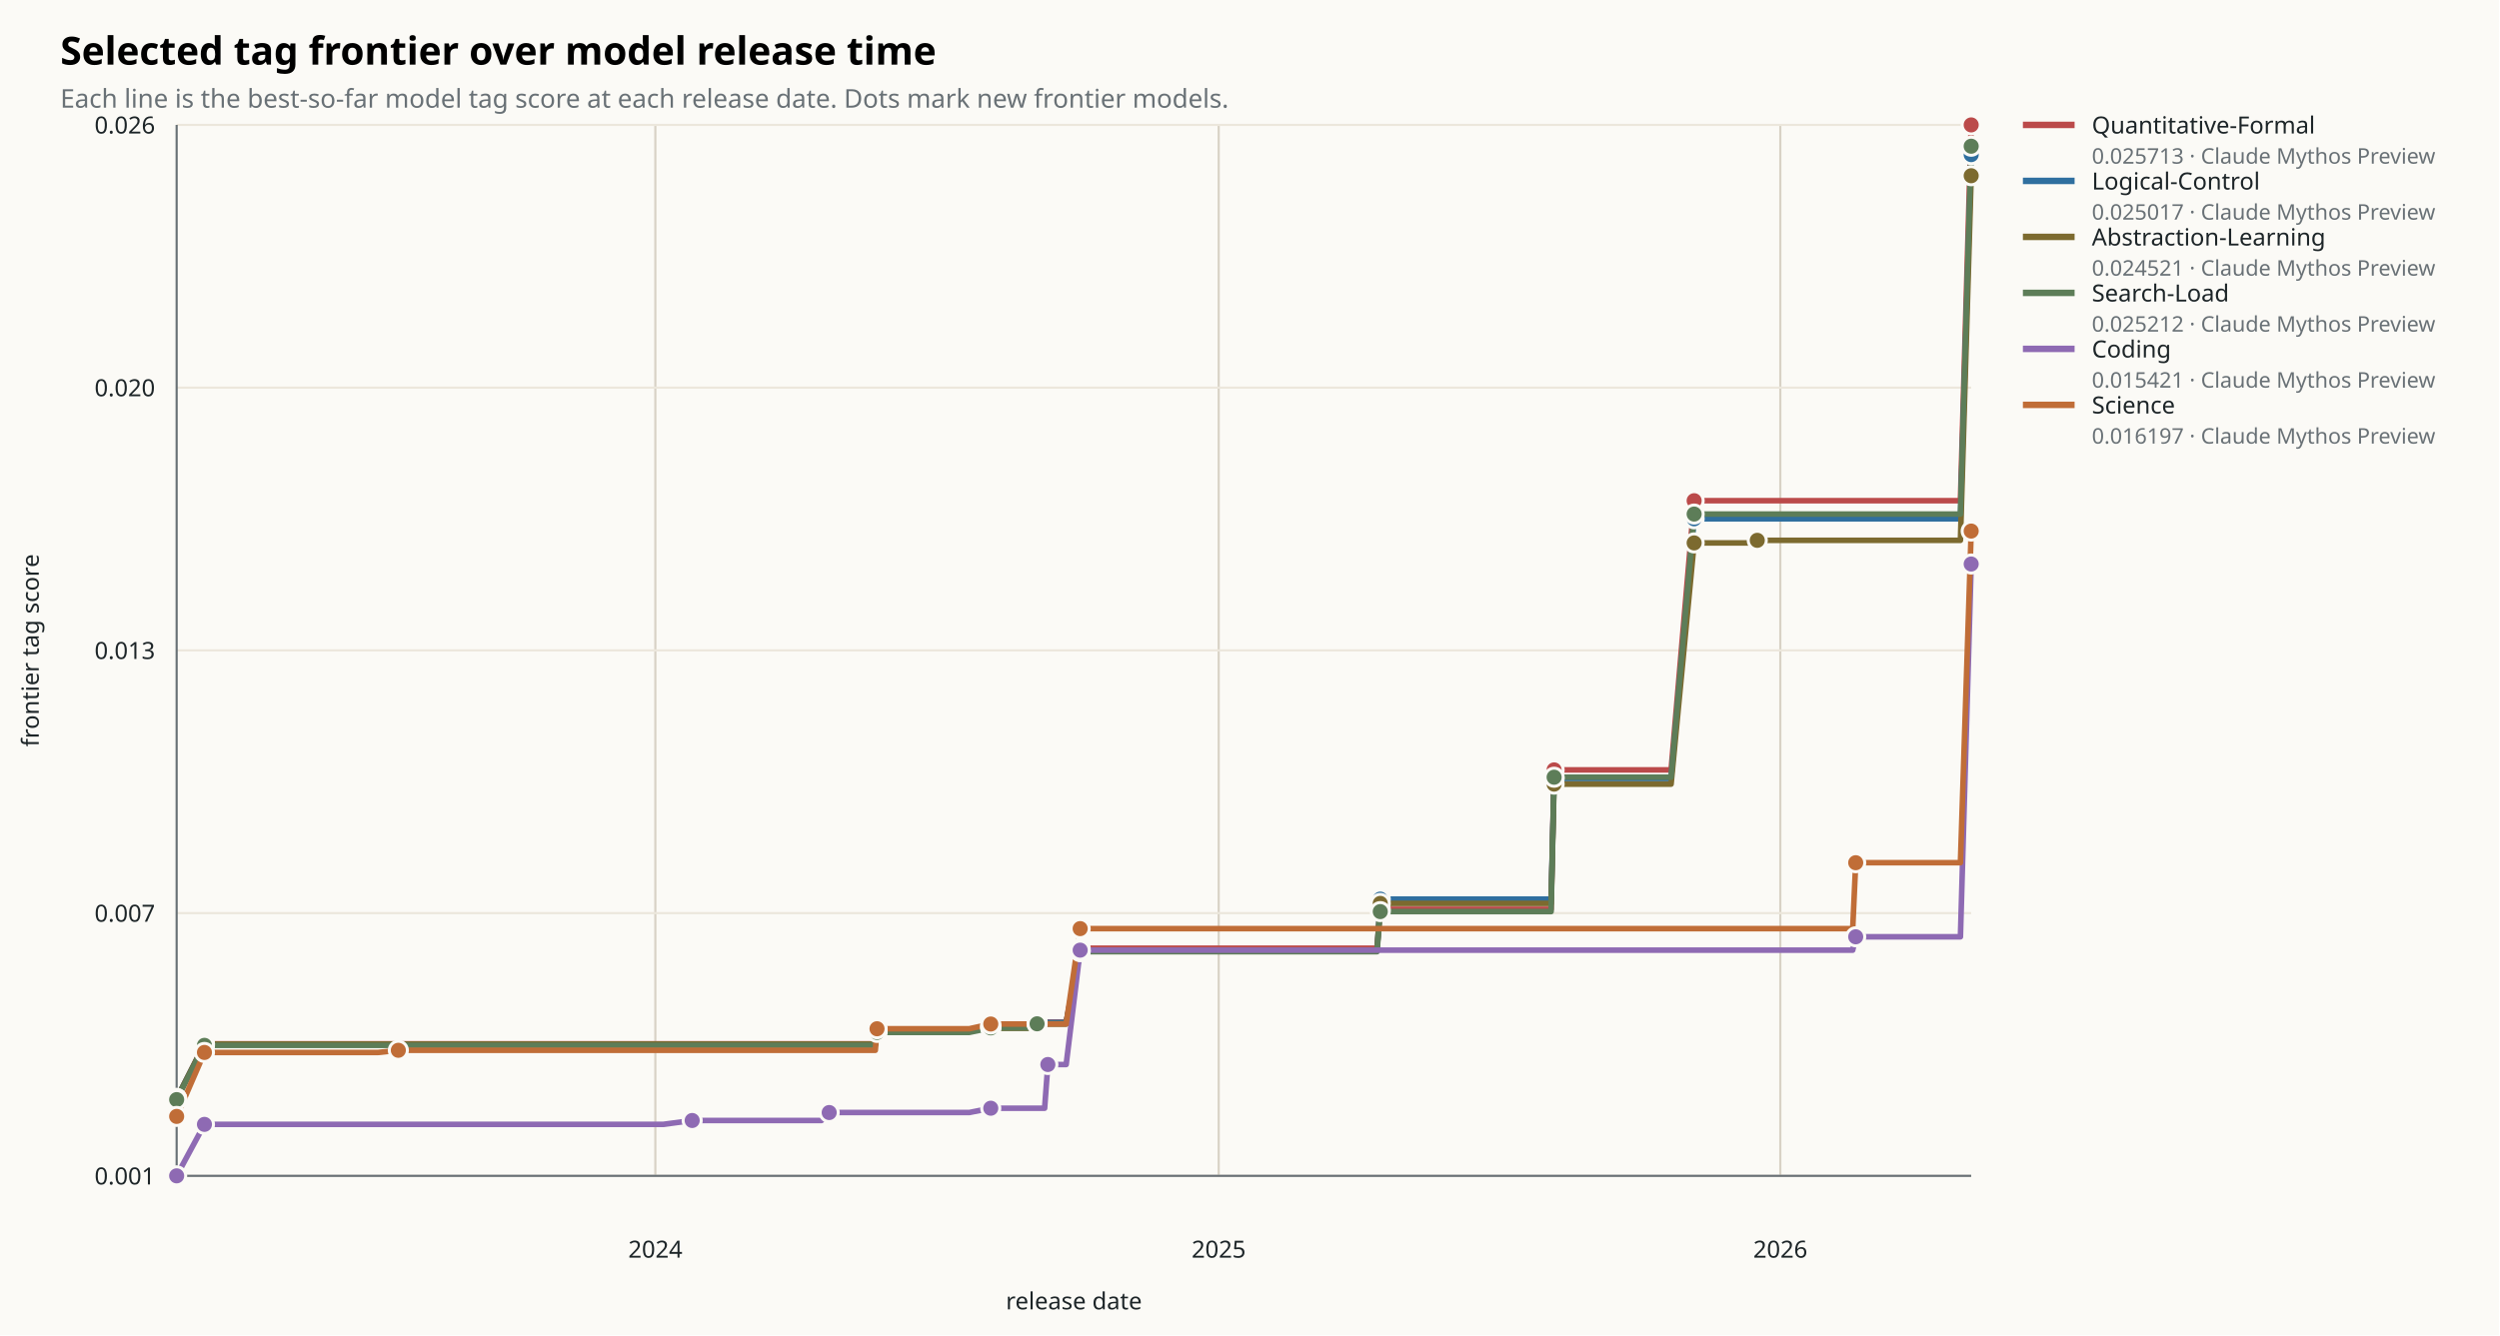
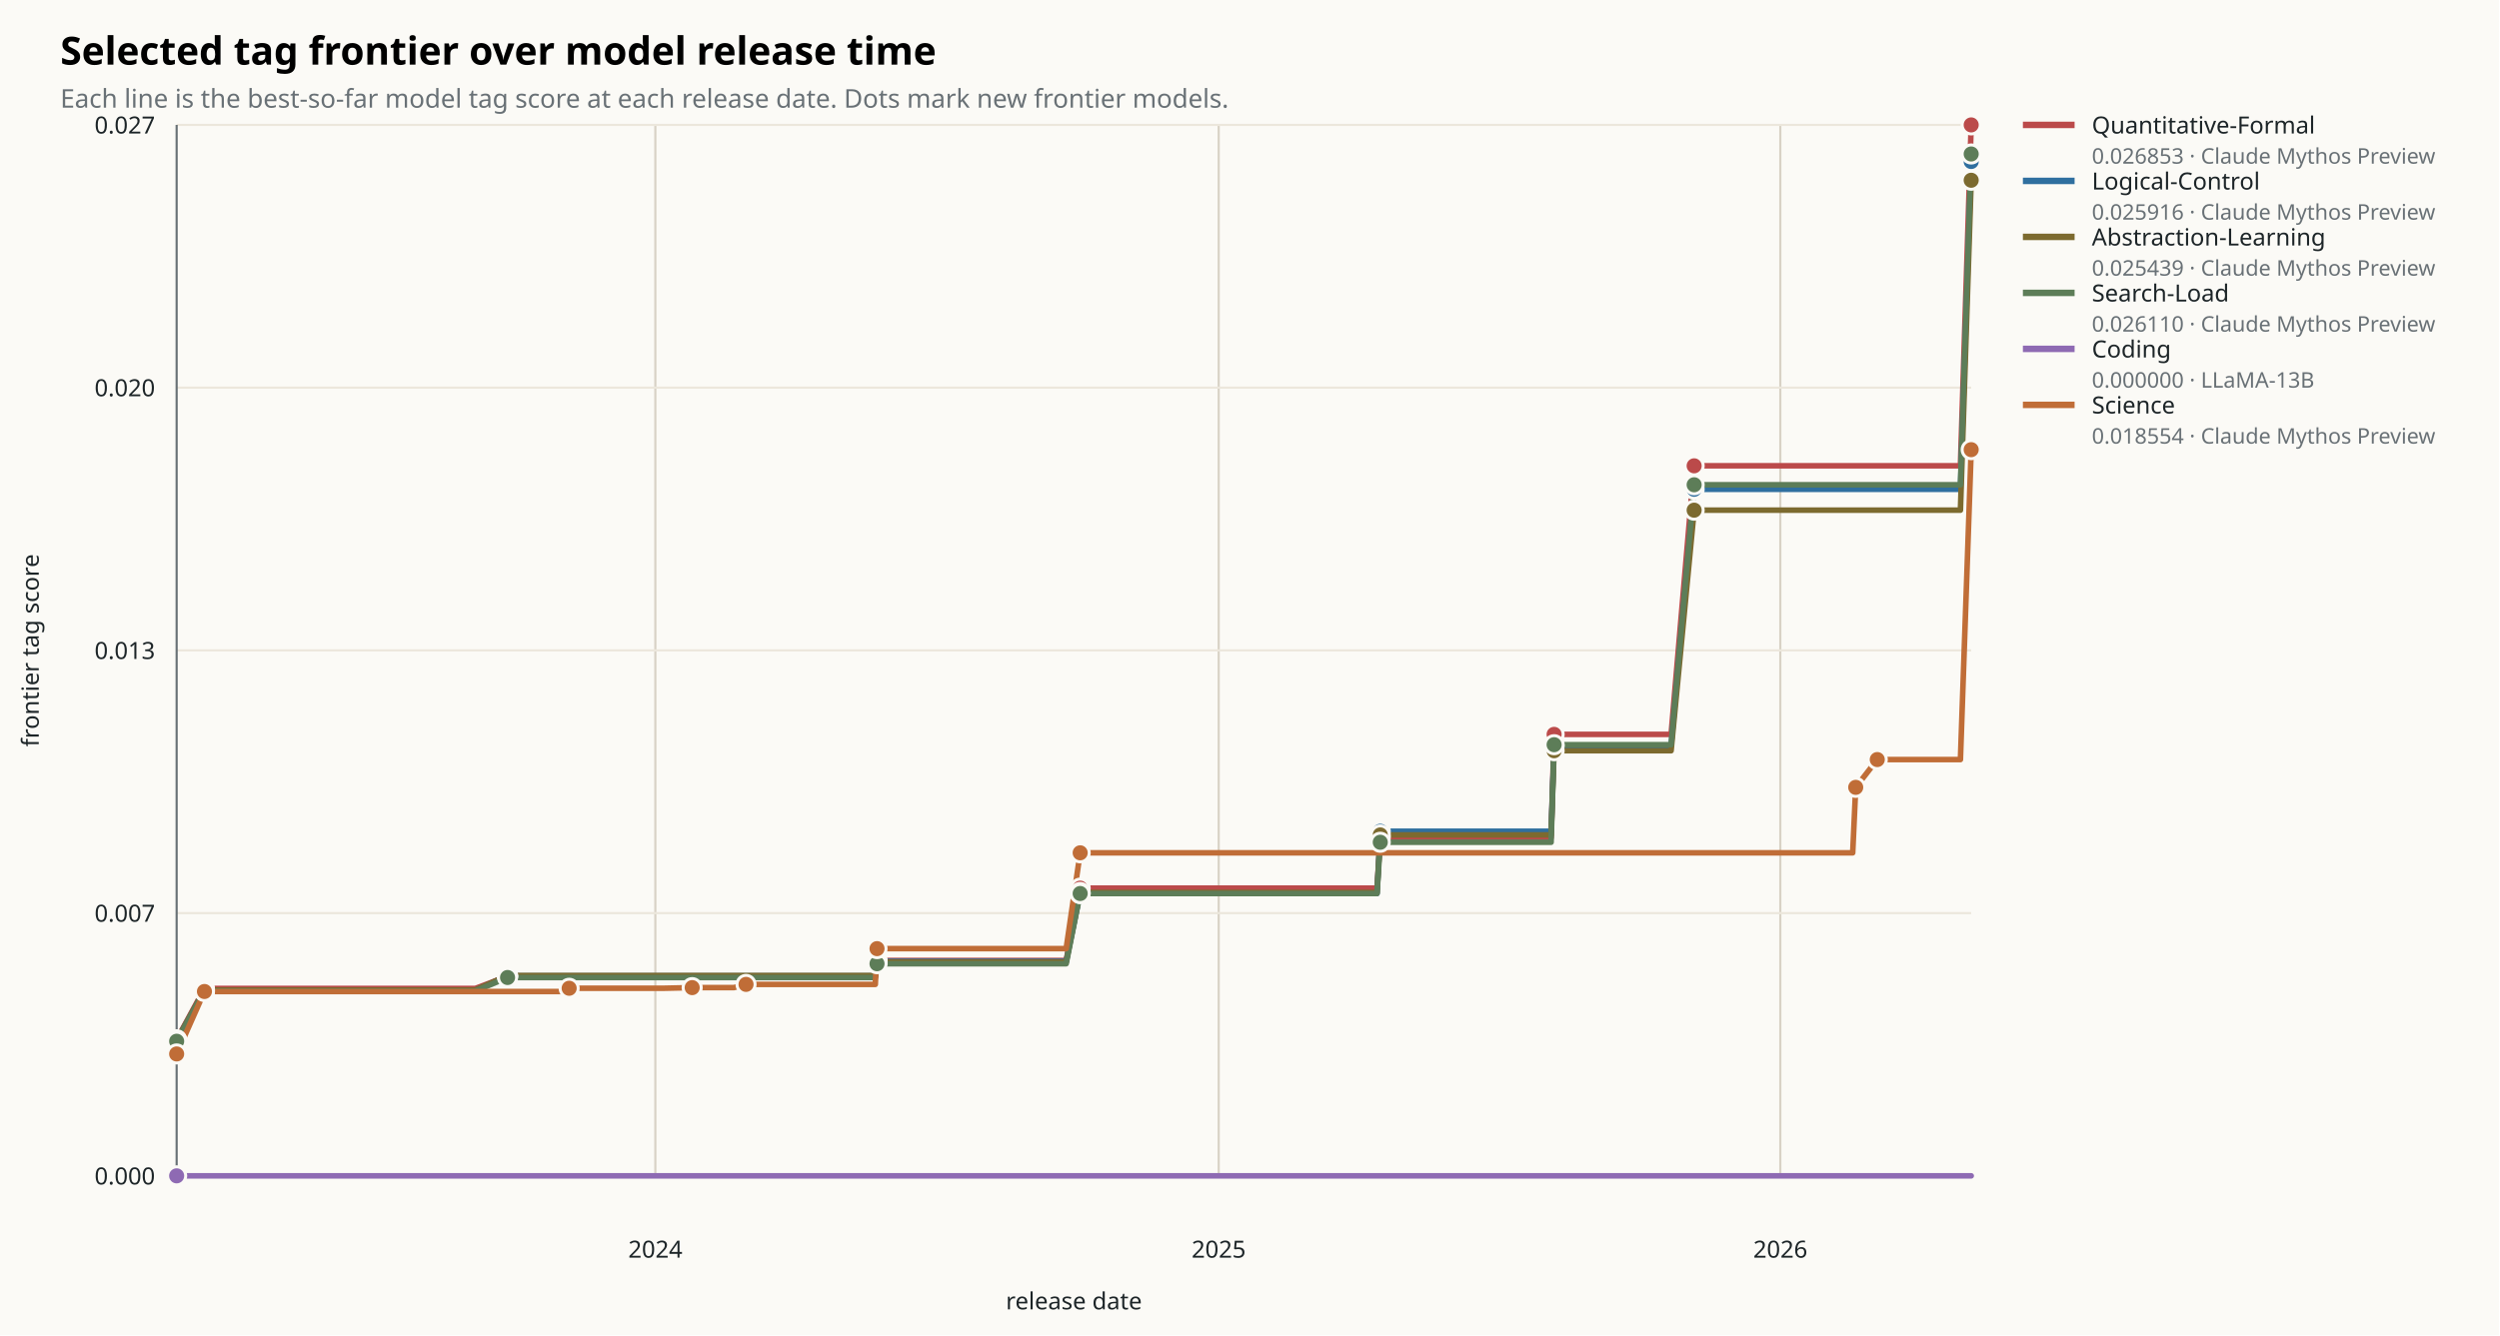
<svg xmlns="http://www.w3.org/2000/svg" width="1160" height="620" viewBox="0 0 1160 620">
  <rect width="100%" height="100%" fill="#fbfaf6" />
  <text x="28" y="30" font-family="system-ui, sans-serif" font-size="18" font-weight="700">Selected tag frontier over model release time</text>
  <text x="28" y="50" font-family="system-ui, sans-serif" font-size="12" fill="#697176">Each line is the best-so-far model tag score at each release date. Dots mark new frontier models.</text>
  <g font-family="system-ui, sans-serif" font-size="11" fill="#1d2528">
    <line x1="304.2" y1="58" x2="304.2" y2="546" stroke="#d8d2c5" stroke-width="1" />
    <text x="304.2" y="584" text-anchor="middle">2024</text>
    <line x1="565.7" y1="58" x2="565.7" y2="546" stroke="#d8d2c5" stroke-width="1" />
    <text x="565.7" y="584" text-anchor="middle">2025</text>
    <line x1="826.4" y1="58" x2="826.4" y2="546" stroke="#d8d2c5" stroke-width="1" />
    <text x="826.4" y="584" text-anchor="middle">2026</text>
    <line x1="82" y1="546.0" x2="915" y2="546.0" stroke="#ece7dc" stroke-width="1" />
-     <text x="72" y="550.0" text-anchor="end">0.001</text>
+     <text x="72" y="550.0" text-anchor="end">0.000</text>
    <line x1="82" y1="424.0" x2="915" y2="424.0" stroke="#ece7dc" stroke-width="1" />
    <text x="72" y="428.0" text-anchor="end">0.007</text>
    <line x1="82" y1="302.0" x2="915" y2="302.0" stroke="#ece7dc" stroke-width="1" />
    <text x="72" y="306.0" text-anchor="end">0.013</text>
    <line x1="82" y1="180.0" x2="915" y2="180.0" stroke="#ece7dc" stroke-width="1" />
    <text x="72" y="184.0" text-anchor="end">0.020</text>
    <line x1="82" y1="58.0" x2="915" y2="58.0" stroke="#ece7dc" stroke-width="1" />
-     <text x="72" y="62.0" text-anchor="end">0.026</text>
+     <text x="72" y="62.0" text-anchor="end">0.027</text>
    <line x1="82" y1="546" x2="915" y2="546" stroke="#697176" stroke-width="1" />
    <line x1="82" y1="58" x2="82" y2="546" stroke="#697176" stroke-width="1" />
-     <polyline points="82.0,510.3 94.9,484.7 95.6,484.7 124.2,484.7 132.0,484.7 159.9,484.7 166.3,484.7 167.7,484.7 175.6,484.7 184.9,484.7 220.6,484.7 235.6,484.7 244.9,484.7 261.3,484.7 264.2,484.7 285.6,484.7 289.2,484.7 289.9,484.7 307.8,484.7 321.3,484.7 328.5,484.7 336.3,484.7 340.6,484.7 346.3,484.7 351.3,484.7 370.6,484.7 374.9,484.7 380.6,484.7 381.3,484.7 384.9,484.7 386.3,484.7 393.5,484.7 399.2,484.7 406.3,484.7 407.1,478.6 417.1,478.6 426.3,478.6 429.2,478.6 446.3,478.6 449.9,478.6 459.9,476.4 464.9,476.4 467.1,476.4 467.8,476.4 477.1,476.4 481.4,474.6 482.1,474.6 484.9,474.6 486.4,474.6 489.9,474.6 491.4,474.6 494.9,474.6 501.4,440.3 510.6,440.3 514.9,440.3 535.6,440.3 536.4,440.3 541.4,440.3 544.9,440.3 547.1,440.3 551.4,440.3 554.9,440.3 561.4,440.3 579.2,440.3 587.1,440.3 590.7,440.3 604.2,440.3 604.9,440.3 605.7,440.3 606.4,440.3 610.7,440.3 615.7,440.3 619.2,440.3 624.2,440.3 625.0,440.3 629.2,440.3 632.8,440.3 635.7,440.3 639.2,440.3 640.7,422.2 650.0,422.2 655.0,422.2 661.4,422.2 665.0,422.2 666.4,422.2 670.7,422.2 675.0,422.2 676.4,422.2 680.0,422.2 682.1,422.2 685.0,422.2 687.1,422.2 700.7,422.2 702.8,422.2 708.5,422.2 712.1,422.2 718.5,422.2 720.0,422.2 721.4,357.5 731.4,357.5 739.3,357.5 747.1,357.5 759.3,357.5 770.7,357.5 775.7,357.5 786.4,232.5 791.4,232.5 795.0,232.5 799.3,232.5 811.4,232.5 815.7,232.5 845.0,232.5 851.4,232.5 857.1,232.5 860.0,232.5 861.4,232.5 871.4,232.5 891.4,232.5 901.4,232.5 904.3,232.5 910.0,232.5 915.0,58.0" fill="none" stroke="#bb4a4a" stroke-width="2.6" stroke-linejoin="round" stroke-linecap="round" />
-     <polyline points="82.0,510.0 94.9,484.9 95.6,484.9 124.2,484.9 132.0,484.9 159.9,484.9 166.3,484.9 167.7,484.9 175.6,484.9 184.9,484.9 220.6,484.9 235.6,484.9 244.9,484.9 261.3,484.9 264.2,484.9 285.6,484.9 289.2,484.9 289.9,484.9 307.8,484.9 321.3,484.9 328.5,484.9 336.3,484.9 340.6,484.9 346.3,484.9 351.3,484.9 370.6,484.9 374.9,484.9 380.6,484.9 381.3,484.9 384.9,484.9 386.3,484.9 393.5,484.9 399.2,484.9 406.3,484.9 407.1,478.0 417.1,478.0 426.3,478.0 429.2,478.0 446.3,478.0 449.9,478.0 459.9,476.8 464.9,476.8 467.1,476.8 467.8,476.8 477.1,476.8 481.4,474.8 482.1,474.8 484.9,474.8 486.4,474.8 489.9,474.8 491.4,474.8 494.9,474.8 501.4,441.7 510.6,441.7 514.9,441.7 535.6,441.7 536.4,441.7 541.4,441.7 544.9,441.7 547.1,441.7 551.4,441.7 554.9,441.7 561.4,441.7 579.2,441.7 587.1,441.7 590.7,441.7 604.2,441.7 604.9,441.7 605.7,441.7 606.4,441.7 610.7,441.7 615.7,441.7 619.2,441.7 624.2,441.7 625.0,441.7 629.2,441.7 632.8,441.7 635.7,441.7 639.2,441.7 640.7,417.5 650.0,417.5 655.0,417.5 661.4,417.5 665.0,417.5 666.4,417.5 670.7,417.5 675.0,417.5 676.4,417.5 680.0,417.5 682.1,417.5 685.0,417.5 687.1,417.5 700.7,417.5 702.8,417.5 708.5,417.5 712.1,417.5 718.5,417.5 720.0,417.5 721.4,361.5 731.4,361.5 739.3,361.5 747.1,361.5 759.3,361.5 770.7,361.5 775.7,361.5 786.4,240.9 791.4,240.9 795.0,240.9 799.3,240.9 811.4,240.9 815.7,240.9 845.0,240.9 851.4,240.9 857.1,240.9 860.0,240.9 861.4,240.9 871.4,240.9 891.4,240.9 901.4,240.9 904.3,240.9 910.0,240.9 915.0,71.8" fill="none" stroke="#2f6f9f" stroke-width="2.6" stroke-linejoin="round" stroke-linecap="round" />
-     <polyline points="82.0,510.2 94.9,484.8 95.6,484.8 124.2,484.8 132.0,484.8 159.9,484.8 166.3,484.8 167.7,484.8 175.6,484.8 184.9,484.8 220.6,484.8 235.6,484.8 244.9,484.8 261.3,484.8 264.2,484.8 285.6,484.8 289.2,484.8 289.9,484.8 307.8,484.8 321.3,484.8 328.5,484.8 336.3,484.8 340.6,484.8 346.3,484.8 351.3,484.8 370.6,484.8 374.9,484.8 380.6,484.8 381.3,484.8 384.9,484.8 386.3,484.8 393.5,484.8 399.2,484.8 406.3,484.8 407.1,478.5 417.1,478.5 426.3,478.5 429.2,478.5 446.3,478.5 449.9,478.5 459.9,477.5 464.9,477.5 467.1,477.5 467.8,477.5 477.1,477.5 481.4,475.4 482.1,475.4 484.9,475.4 486.4,475.4 489.9,475.4 491.4,475.4 494.9,475.4 501.4,441.3 510.6,441.3 514.9,441.3 535.6,441.3 536.4,441.3 541.4,441.3 544.9,441.3 547.1,441.3 551.4,441.3 554.9,441.3 561.4,441.3 579.2,441.3 587.1,441.3 590.7,441.3 604.2,441.3 604.9,441.3 605.7,441.3 606.4,441.3 610.7,441.3 615.7,441.3 619.2,441.3 624.2,441.3 625.0,441.3 629.2,441.3 632.8,441.3 635.7,441.3 639.2,441.3 640.7,419.5 650.0,419.5 655.0,419.5 661.4,419.5 665.0,419.5 666.4,419.5 670.7,419.5 675.0,419.5 676.4,419.5 680.0,419.5 682.1,419.5 685.0,419.5 687.1,419.5 700.7,419.5 702.8,419.5 708.5,419.5 712.1,419.5 718.5,419.5 720.0,419.5 721.4,364.1 731.4,364.1 739.3,364.1 747.1,364.1 759.3,364.1 770.7,364.1 775.7,364.1 786.4,252.1 791.4,252.1 795.0,252.1 799.3,252.1 811.4,252.1 815.7,250.9 845.0,250.9 851.4,250.9 857.1,250.9 860.0,250.9 861.4,250.9 871.4,250.9 891.4,250.9 901.4,250.9 904.3,250.9 910.0,250.9 915.0,81.6" fill="none" stroke="#7c6a2f" stroke-width="2.6" stroke-linejoin="round" stroke-linecap="round" />
-     <polyline points="82.0,510.6 94.9,485.4 95.6,485.4 124.2,485.4 132.0,485.4 159.9,485.4 166.3,485.4 167.7,485.4 175.6,485.4 184.9,485.4 220.6,485.4 235.6,485.4 244.9,485.4 261.3,485.4 264.2,485.4 285.6,485.4 289.2,485.4 289.9,485.4 307.8,485.4 321.3,485.4 328.5,485.4 336.3,485.4 340.6,485.4 346.3,485.4 351.3,485.4 370.6,485.4 374.9,485.4 380.6,485.4 381.3,485.4 384.9,485.4 386.3,485.4 393.5,485.4 399.2,485.4 406.3,485.4 407.1,479.4 417.1,479.4 426.3,479.4 429.2,479.4 446.3,479.4 449.9,479.4 459.9,477.3 464.9,477.3 467.1,477.3 467.8,477.3 477.1,477.3 481.4,475.4 482.1,475.4 484.9,475.4 486.4,475.4 489.9,475.4 491.4,475.4 494.9,475.4 501.4,441.9 510.6,441.9 514.9,441.9 535.6,441.9 536.4,441.9 541.4,441.9 544.9,441.9 547.1,441.9 551.4,441.9 554.9,441.9 561.4,441.9 579.2,441.9 587.1,441.9 590.7,441.9 604.2,441.9 604.9,441.9 605.7,441.9 606.4,441.9 610.7,441.9 615.7,441.9 619.2,441.9 624.2,441.9 625.0,441.9 629.2,441.9 632.8,441.9 635.7,441.9 639.2,441.9 640.7,423.3 650.0,423.3 655.0,423.3 661.4,423.3 665.0,423.3 666.4,423.3 670.7,423.3 675.0,423.3 676.4,423.3 680.0,423.3 682.1,423.3 685.0,423.3 687.1,423.3 700.7,423.3 702.8,423.3 708.5,423.3 712.1,423.3 718.5,423.3 720.0,423.3 721.4,360.9 731.4,360.9 739.3,360.9 747.1,360.9 759.3,360.9 770.7,360.9 775.7,360.9 786.4,238.7 791.4,238.7 795.0,238.7 799.3,238.7 811.4,238.7 815.7,238.7 845.0,238.7 851.4,238.7 857.1,238.7 860.0,238.7 861.4,238.7 871.4,238.7 891.4,238.7 901.4,238.7 904.3,238.7 910.0,238.7 915.0,67.9" fill="none" stroke="#5d7d58" stroke-width="2.6" stroke-linejoin="round" stroke-linecap="round" />
-     <polyline points="82.0,546.0 94.9,522.1 95.6,522.1 124.2,522.1 132.0,522.1 159.9,522.1 166.3,522.1 167.7,522.1 175.6,522.1 184.9,522.1 220.6,522.1 235.6,522.1 244.9,522.1 261.3,522.1 264.2,522.1 285.6,522.1 289.2,522.1 289.9,522.1 307.8,522.1 321.3,520.3 328.5,520.3 336.3,520.3 340.6,520.3 346.3,520.3 351.3,520.3 370.6,520.3 374.9,520.3 380.6,520.3 381.3,520.3 384.9,516.6 386.3,516.6 393.5,516.6 399.2,516.6 406.3,516.6 407.1,516.6 417.1,516.6 426.3,516.6 429.2,516.6 446.3,516.6 449.9,516.6 459.9,514.6 464.9,514.6 467.1,514.6 467.8,514.6 477.1,514.6 481.4,514.6 482.1,514.6 484.9,514.6 486.4,494.3 489.9,494.3 491.4,494.3 494.9,494.3 501.4,441.2 510.6,441.2 514.9,441.2 535.6,441.2 536.4,441.2 541.4,441.2 544.9,441.2 547.1,441.2 551.4,441.2 554.9,441.2 561.4,441.2 579.2,441.2 587.1,441.2 590.7,441.2 604.2,441.2 604.9,441.2 605.7,441.2 606.4,441.2 610.7,441.2 615.7,441.2 619.2,441.2 624.2,441.2 625.0,441.2 629.2,441.2 632.8,441.2 635.7,441.2 639.2,441.2 640.7,441.2 650.0,441.2 655.0,441.2 661.4,441.2 665.0,441.2 666.4,441.2 670.7,441.2 675.0,441.2 676.4,441.2 680.0,441.2 682.1,441.2 685.0,441.2 687.1,441.2 700.7,441.2 702.8,441.2 708.5,441.2 712.1,441.2 718.5,441.2 720.0,441.2 721.4,441.2 731.4,441.2 739.3,441.2 747.1,441.2 759.3,441.2 770.7,441.2 775.7,441.2 786.4,441.2 791.4,441.2 795.0,441.2 799.3,441.2 811.4,441.2 815.7,441.2 845.0,441.2 851.4,441.2 857.1,441.2 860.0,441.2 861.4,435.0 871.4,435.0 891.4,435.0 901.4,435.0 904.3,435.0 910.0,435.0 915.0,261.9" fill="none" stroke="#8e6ab3" stroke-width="2.6" stroke-linejoin="round" stroke-linecap="round" />
-     <polyline points="82.0,518.4 94.9,488.7 95.6,488.7 124.2,488.7 132.0,488.7 159.9,488.7 166.3,488.7 167.7,488.7 175.6,488.7 184.9,487.7 220.6,487.7 235.6,487.7 244.9,487.7 261.3,487.7 264.2,487.7 285.6,487.7 289.2,487.7 289.9,487.7 307.8,487.7 321.3,487.7 328.5,487.7 336.3,487.7 340.6,487.7 346.3,487.7 351.3,487.7 370.6,487.7 374.9,487.7 380.6,487.7 381.3,487.7 384.9,487.7 386.3,487.7 393.5,487.7 399.2,487.7 406.3,487.7 407.1,477.7 417.1,477.7 426.3,477.7 429.2,477.7 446.3,477.7 449.9,477.7 459.9,475.5 464.9,475.5 467.1,475.5 467.8,475.5 477.1,475.5 481.4,475.5 482.1,475.5 484.9,475.5 486.4,475.5 489.9,475.5 491.4,475.5 494.9,475.5 501.4,431.2 510.6,431.2 514.9,431.2 535.6,431.2 536.4,431.2 541.4,431.2 544.9,431.2 547.1,431.2 551.4,431.2 554.9,431.2 561.4,431.2 579.2,431.2 587.1,431.2 590.7,431.2 604.2,431.2 604.9,431.2 605.7,431.2 606.4,431.2 610.7,431.2 615.7,431.2 619.2,431.2 624.2,431.2 625.0,431.2 629.2,431.2 632.8,431.2 635.7,431.2 639.2,431.2 640.7,431.2 650.0,431.2 655.0,431.2 661.4,431.2 665.0,431.2 666.4,431.2 670.7,431.2 675.0,431.2 676.4,431.2 680.0,431.2 682.1,431.2 685.0,431.2 687.1,431.2 700.7,431.2 702.8,431.2 708.5,431.2 712.1,431.2 718.5,431.2 720.0,431.2 721.4,431.2 731.4,431.2 739.3,431.2 747.1,431.2 759.3,431.2 770.7,431.2 775.7,431.2 786.4,431.2 791.4,431.2 795.0,431.2 799.3,431.2 811.4,431.2 815.7,431.2 845.0,431.2 851.4,431.2 857.1,431.2 860.0,431.2 861.4,400.6 871.4,400.6 891.4,400.6 901.4,400.6 904.3,400.6 910.0,400.6 915.0,246.6" fill="none" stroke="#c06d37" stroke-width="2.6" stroke-linejoin="round" stroke-linecap="round" />
-     <circle cx="82.0" cy="510.3" r="4.2" fill="#bb4a4a" stroke="#fbfaf6" stroke-width="1.4" />
-     <circle cx="94.9" cy="484.7" r="4.2" fill="#bb4a4a" stroke="#fbfaf6" stroke-width="1.4" />
-     <circle cx="407.1" cy="478.6" r="4.2" fill="#bb4a4a" stroke="#fbfaf6" stroke-width="1.4" />
-     <circle cx="459.9" cy="476.4" r="4.2" fill="#bb4a4a" stroke="#fbfaf6" stroke-width="1.4" />
-     <circle cx="481.4" cy="474.6" r="4.2" fill="#bb4a4a" stroke="#fbfaf6" stroke-width="1.4" />
-     <circle cx="501.4" cy="440.3" r="4.2" fill="#bb4a4a" stroke="#fbfaf6" stroke-width="1.4" />
-     <circle cx="640.7" cy="422.2" r="4.2" fill="#bb4a4a" stroke="#fbfaf6" stroke-width="1.4" />
-     <circle cx="721.4" cy="357.5" r="4.2" fill="#bb4a4a" stroke="#fbfaf6" stroke-width="1.4" />
-     <circle cx="786.4" cy="232.5" r="4.2" fill="#bb4a4a" stroke="#fbfaf6" stroke-width="1.4" />
+     <polyline points="82.0,482.8 94.9,459.0 95.6,459.0 124.2,459.0 132.0,459.0 159.9,459.0 166.3,459.0 167.7,459.0 175.6,459.0 184.9,459.0 220.6,459.0 235.6,453.3 244.9,453.3 261.3,453.3 264.2,453.3 285.6,453.3 289.2,453.3 289.9,453.3 307.8,453.3 321.3,453.3 328.5,453.3 336.3,453.3 340.6,453.3 346.3,453.3 351.3,453.3 370.6,453.3 374.9,453.3 380.6,453.3 381.3,453.3 384.9,453.3 386.3,453.3 393.5,453.3 399.2,453.3 406.3,453.3 407.1,446.0 417.1,446.0 426.3,446.0 429.2,446.0 446.3,446.0 449.9,446.0 459.9,446.0 464.9,446.0 467.1,446.0 467.8,446.0 477.1,446.0 481.4,446.0 482.1,446.0 484.9,446.0 486.4,446.0 489.9,446.0 491.4,446.0 494.9,446.0 501.4,412.4 510.6,412.4 514.9,412.4 535.6,412.4 536.4,412.4 541.4,412.4 544.9,412.4 547.1,412.4 551.4,412.4 554.9,412.4 561.4,412.4 579.2,412.4 587.1,412.4 590.7,412.4 604.2,412.4 604.9,412.4 605.7,412.4 606.4,412.4 610.7,412.4 615.7,412.4 619.2,412.4 624.2,412.4 625.0,412.4 629.2,412.4 632.8,412.4 635.7,412.4 639.2,412.4 640.7,388.9 650.0,388.9 655.0,388.9 661.4,388.9 665.0,388.9 666.4,388.9 670.7,388.9 675.0,388.9 676.4,388.9 680.0,388.9 682.1,388.9 685.0,388.9 687.1,388.9 700.7,388.9 702.8,388.9 708.5,388.9 712.1,388.9 718.5,388.9 720.0,388.9 721.4,341.0 731.4,341.0 739.3,341.0 747.1,341.0 759.3,341.0 770.7,341.0 775.7,341.0 786.4,216.3 791.4,216.3 795.0,216.3 799.3,216.3 811.4,216.3 815.7,216.3 845.0,216.3 851.4,216.3 857.1,216.3 860.0,216.3 861.4,216.3 871.4,216.3 891.4,216.3 901.4,216.3 904.3,216.3 910.0,216.3 915.0,58.0" fill="none" stroke="#bb4a4a" stroke-width="2.6" stroke-linejoin="round" stroke-linecap="round" />
+     <polyline points="82.0,483.1 94.9,459.8 95.6,459.8 124.2,459.8 132.0,459.8 159.9,459.8 166.3,459.8 167.7,459.8 175.6,459.8 184.9,459.8 220.6,459.8 235.6,453.1 244.9,453.1 261.3,453.1 264.2,453.1 285.6,453.1 289.2,453.1 289.9,453.1 307.8,453.1 321.3,453.1 328.5,453.1 336.3,453.1 340.6,453.1 346.3,453.1 351.3,453.1 370.6,453.1 374.9,453.1 380.6,453.1 381.3,453.1 384.9,453.1 386.3,453.1 393.5,453.1 399.2,453.1 406.3,453.1 407.1,446.4 417.1,446.4 426.3,446.4 429.2,446.4 446.3,446.4 449.9,446.4 459.9,446.4 464.9,446.4 467.1,446.4 467.8,446.4 477.1,446.4 481.4,446.4 482.1,446.4 484.9,446.4 486.4,446.4 489.9,446.4 491.4,446.4 494.9,446.4 501.4,414.9 510.6,414.9 514.9,414.9 535.6,414.9 536.4,414.9 541.4,414.9 544.9,414.9 547.1,414.9 551.4,414.9 554.9,414.9 561.4,414.9 579.2,414.9 587.1,414.9 590.7,414.9 604.2,414.9 604.9,414.9 605.7,414.9 606.4,414.9 610.7,414.9 615.7,414.9 619.2,414.9 624.2,414.9 625.0,414.9 629.2,414.9 632.8,414.9 635.7,414.9 639.2,414.9 640.7,386.0 650.0,386.0 655.0,386.0 661.4,386.0 665.0,386.0 666.4,386.0 670.7,386.0 675.0,386.0 676.4,386.0 680.0,386.0 682.1,386.0 685.0,386.0 687.1,386.0 700.7,386.0 702.8,386.0 708.5,386.0 712.1,386.0 718.5,386.0 720.0,386.0 721.4,346.4 731.4,346.4 739.3,346.4 747.1,346.4 759.3,346.4 770.7,346.4 775.7,346.4 786.4,227.2 791.4,227.2 795.0,227.2 799.3,227.2 811.4,227.2 815.7,227.2 845.0,227.2 851.4,227.2 857.1,227.2 860.0,227.2 861.4,227.2 871.4,227.2 891.4,227.2 901.4,227.2 904.3,227.2 910.0,227.2 915.0,75.0" fill="none" stroke="#2f6f9f" stroke-width="2.6" stroke-linejoin="round" stroke-linecap="round" />
+     <polyline points="82.0,483.1 94.9,459.7 95.6,459.7 124.2,459.7 132.0,459.7 159.9,459.7 166.3,459.7 167.7,459.7 175.6,459.7 184.9,459.7 220.6,459.7 235.6,453.0 244.9,453.0 261.3,453.0 264.2,453.0 285.6,453.0 289.2,453.0 289.9,453.0 307.8,453.0 321.3,453.0 328.5,453.0 336.3,453.0 340.6,453.0 346.3,453.0 351.3,453.0 370.6,453.0 374.9,453.0 380.6,453.0 381.3,453.0 384.9,453.0 386.3,453.0 393.5,453.0 399.2,453.0 406.3,453.0 407.1,446.7 417.1,446.7 426.3,446.7 429.2,446.7 446.3,446.7 449.9,446.7 459.9,446.7 464.9,446.7 467.1,446.7 467.8,446.7 477.1,446.7 481.4,446.7 482.1,446.7 484.9,446.7 486.4,446.7 489.9,446.7 491.4,446.7 494.9,446.7 501.4,414.4 510.6,414.4 514.9,414.4 535.6,414.4 536.4,414.4 541.4,414.4 544.9,414.4 547.1,414.4 551.4,414.4 554.9,414.4 561.4,414.4 579.2,414.4 587.1,414.4 590.7,414.4 604.2,414.4 604.9,414.4 605.7,414.4 606.4,414.4 610.7,414.4 615.7,414.4 619.2,414.4 624.2,414.4 625.0,414.4 629.2,414.4 632.8,414.4 635.7,414.4 639.2,414.4 640.7,387.7 650.0,387.7 655.0,387.7 661.4,387.7 665.0,387.7 666.4,387.7 670.7,387.7 675.0,387.7 676.4,387.7 680.0,387.7 682.1,387.7 685.0,387.7 687.1,387.7 700.7,387.7 702.8,387.7 708.5,387.7 712.1,387.7 718.5,387.7 720.0,387.7 721.4,348.6 731.4,348.6 739.3,348.6 747.1,348.6 759.3,348.6 770.7,348.6 775.7,348.6 786.4,236.9 791.4,236.9 795.0,236.9 799.3,236.9 811.4,236.9 815.7,236.9 845.0,236.9 851.4,236.9 857.1,236.9 860.0,236.9 861.4,236.9 871.4,236.9 891.4,236.9 901.4,236.9 904.3,236.9 910.0,236.9 915.0,83.7" fill="none" stroke="#7c6a2f" stroke-width="2.6" stroke-linejoin="round" stroke-linecap="round" />
+     <polyline points="82.0,483.5 94.9,460.2 95.6,460.2 124.2,460.2 132.0,460.2 159.9,460.2 166.3,460.2 167.7,460.2 175.6,460.2 184.9,460.2 220.6,460.2 235.6,453.9 244.9,453.9 261.3,453.9 264.2,453.9 285.6,453.9 289.2,453.9 289.9,453.9 307.8,453.9 321.3,453.9 328.5,453.9 336.3,453.9 340.6,453.9 346.3,453.9 351.3,453.9 370.6,453.9 374.9,453.9 380.6,453.9 381.3,453.9 384.9,453.9 386.3,453.9 393.5,453.9 399.2,453.9 406.3,453.9 407.1,447.5 417.1,447.5 426.3,447.5 429.2,447.5 446.3,447.5 449.9,447.5 459.9,447.5 464.9,447.5 467.1,447.5 467.8,447.5 477.1,447.5 481.4,447.5 482.1,447.5 484.9,447.5 486.4,447.5 489.9,447.5 491.4,447.5 494.9,447.5 501.4,414.9 510.6,414.9 514.9,414.9 535.6,414.9 536.4,414.9 541.4,414.9 544.9,414.9 547.1,414.9 551.4,414.9 554.9,414.9 561.4,414.9 579.2,414.9 587.1,414.9 590.7,414.9 604.2,414.9 604.9,414.9 605.7,414.9 606.4,414.9 610.7,414.9 615.7,414.9 619.2,414.9 624.2,414.9 625.0,414.9 629.2,414.9 632.8,414.9 635.7,414.9 639.2,414.9 640.7,391.1 650.0,391.1 655.0,391.1 661.4,391.1 665.0,391.1 666.4,391.1 670.7,391.1 675.0,391.1 676.4,391.1 680.0,391.1 682.1,391.1 685.0,391.1 687.1,391.1 700.7,391.1 702.8,391.1 708.5,391.1 712.1,391.1 718.5,391.1 720.0,391.1 721.4,345.8 731.4,345.8 739.3,345.8 747.1,345.8 759.3,345.8 770.7,345.8 775.7,345.8 786.4,225.1 791.4,225.1 795.0,225.1 799.3,225.1 811.4,225.1 815.7,225.1 845.0,225.1 851.4,225.1 857.1,225.1 860.0,225.1 861.4,225.1 871.4,225.1 891.4,225.1 901.4,225.1 904.3,225.1 910.0,225.1 915.0,71.5" fill="none" stroke="#5d7d58" stroke-width="2.6" stroke-linejoin="round" stroke-linecap="round" />
+     <polyline points="82.0,546.0 94.9,546.0 95.6,546.0 124.2,546.0 132.0,546.0 159.9,546.0 166.3,546.0 167.7,546.0 175.6,546.0 184.9,546.0 220.6,546.0 235.6,546.0 244.9,546.0 261.3,546.0 264.2,546.0 285.6,546.0 289.2,546.0 289.9,546.0 307.8,546.0 321.3,546.0 328.5,546.0 336.3,546.0 340.6,546.0 346.3,546.0 351.3,546.0 370.6,546.0 374.9,546.0 380.6,546.0 381.3,546.0 384.9,546.0 386.3,546.0 393.5,546.0 399.2,546.0 406.3,546.0 407.1,546.0 417.1,546.0 426.3,546.0 429.2,546.0 446.3,546.0 449.9,546.0 459.9,546.0 464.9,546.0 467.1,546.0 467.8,546.0 477.1,546.0 481.4,546.0 482.1,546.0 484.9,546.0 486.4,546.0 489.9,546.0 491.4,546.0 494.9,546.0 501.4,546.0 510.6,546.0 514.9,546.0 535.6,546.0 536.4,546.0 541.4,546.0 544.9,546.0 547.1,546.0 551.4,546.0 554.9,546.0 561.4,546.0 579.2,546.0 587.1,546.0 590.7,546.0 604.2,546.0 604.9,546.0 605.7,546.0 606.4,546.0 610.7,546.0 615.7,546.0 619.2,546.0 624.2,546.0 625.0,546.0 629.2,546.0 632.8,546.0 635.7,546.0 639.2,546.0 640.7,546.0 650.0,546.0 655.0,546.0 661.4,546.0 665.0,546.0 666.4,546.0 670.7,546.0 675.0,546.0 676.4,546.0 680.0,546.0 682.1,546.0 685.0,546.0 687.1,546.0 700.7,546.0 702.8,546.0 708.5,546.0 712.1,546.0 718.5,546.0 720.0,546.0 721.4,546.0 731.4,546.0 739.3,546.0 747.1,546.0 759.3,546.0 770.7,546.0 775.7,546.0 786.4,546.0 791.4,546.0 795.0,546.0 799.3,546.0 811.4,546.0 815.7,546.0 845.0,546.0 851.4,546.0 857.1,546.0 860.0,546.0 861.4,546.0 871.4,546.0 891.4,546.0 901.4,546.0 904.3,546.0 910.0,546.0 915.0,546.0" fill="none" stroke="#8e6ab3" stroke-width="2.6" stroke-linejoin="round" stroke-linecap="round" />
+     <polyline points="82.0,489.4 94.9,460.4 95.6,460.4 124.2,460.4 132.0,460.4 159.9,460.4 166.3,460.4 167.7,460.4 175.6,460.4 184.9,460.4 220.6,460.4 235.6,460.4 244.9,460.4 261.3,460.4 264.2,458.9 285.6,458.9 289.2,458.9 289.9,458.9 307.8,458.9 321.3,458.6 328.5,458.6 336.3,458.6 340.6,458.6 346.3,457.1 351.3,457.1 370.6,457.1 374.9,457.1 380.6,457.1 381.3,457.1 384.9,457.1 386.3,457.1 393.5,457.1 399.2,457.1 406.3,457.1 407.1,440.5 417.1,440.5 426.3,440.5 429.2,440.5 446.3,440.5 449.9,440.5 459.9,440.5 464.9,440.5 467.1,440.5 467.8,440.5 477.1,440.5 481.4,440.5 482.1,440.5 484.9,440.5 486.4,440.5 489.9,440.5 491.4,440.5 494.9,440.5 501.4,396.0 510.6,396.0 514.9,396.0 535.6,396.0 536.4,396.0 541.4,396.0 544.9,396.0 547.1,396.0 551.4,396.0 554.9,396.0 561.4,396.0 579.2,396.0 587.1,396.0 590.7,396.0 604.2,396.0 604.9,396.0 605.7,396.0 606.4,396.0 610.7,396.0 615.7,396.0 619.2,396.0 624.2,396.0 625.0,396.0 629.2,396.0 632.8,396.0 635.7,396.0 639.2,396.0 640.7,396.0 650.0,396.0 655.0,396.0 661.4,396.0 665.0,396.0 666.4,396.0 670.7,396.0 675.0,396.0 676.4,396.0 680.0,396.0 682.1,396.0 685.0,396.0 687.1,396.0 700.7,396.0 702.8,396.0 708.5,396.0 712.1,396.0 718.5,396.0 720.0,396.0 721.4,396.0 731.4,396.0 739.3,396.0 747.1,396.0 759.3,396.0 770.7,396.0 775.7,396.0 786.4,396.0 791.4,396.0 795.0,396.0 799.3,396.0 811.4,396.0 815.7,396.0 845.0,396.0 851.4,396.0 857.1,396.0 860.0,396.0 861.4,365.6 871.4,352.7 891.4,352.7 901.4,352.7 904.3,352.7 910.0,352.7 915.0,208.8" fill="none" stroke="#c06d37" stroke-width="2.6" stroke-linejoin="round" stroke-linecap="round" />
+     <circle cx="82.0" cy="482.8" r="4.2" fill="#bb4a4a" stroke="#fbfaf6" stroke-width="1.4" />
+     <circle cx="94.9" cy="459.0" r="4.2" fill="#bb4a4a" stroke="#fbfaf6" stroke-width="1.4" />
+     <circle cx="235.6" cy="453.3" r="4.2" fill="#bb4a4a" stroke="#fbfaf6" stroke-width="1.4" />
+     <circle cx="407.1" cy="446.0" r="4.2" fill="#bb4a4a" stroke="#fbfaf6" stroke-width="1.4" />
+     <circle cx="501.4" cy="412.4" r="4.2" fill="#bb4a4a" stroke="#fbfaf6" stroke-width="1.4" />
+     <circle cx="640.7" cy="388.9" r="4.2" fill="#bb4a4a" stroke="#fbfaf6" stroke-width="1.4" />
+     <circle cx="721.4" cy="341.0" r="4.2" fill="#bb4a4a" stroke="#fbfaf6" stroke-width="1.4" />
+     <circle cx="786.4" cy="216.3" r="4.2" fill="#bb4a4a" stroke="#fbfaf6" stroke-width="1.4" />
    <circle cx="915.0" cy="58.0" r="4.2" fill="#bb4a4a" stroke="#fbfaf6" stroke-width="1.4" />
-     <circle cx="82.0" cy="510.0" r="4.2" fill="#2f6f9f" stroke="#fbfaf6" stroke-width="1.4" />
-     <circle cx="94.9" cy="484.9" r="4.2" fill="#2f6f9f" stroke="#fbfaf6" stroke-width="1.4" />
-     <circle cx="407.1" cy="478.0" r="4.2" fill="#2f6f9f" stroke="#fbfaf6" stroke-width="1.4" />
-     <circle cx="459.9" cy="476.8" r="4.2" fill="#2f6f9f" stroke="#fbfaf6" stroke-width="1.4" />
-     <circle cx="481.4" cy="474.8" r="4.2" fill="#2f6f9f" stroke="#fbfaf6" stroke-width="1.4" />
-     <circle cx="501.4" cy="441.7" r="4.2" fill="#2f6f9f" stroke="#fbfaf6" stroke-width="1.4" />
-     <circle cx="640.7" cy="417.5" r="4.2" fill="#2f6f9f" stroke="#fbfaf6" stroke-width="1.4" />
-     <circle cx="721.4" cy="361.5" r="4.2" fill="#2f6f9f" stroke="#fbfaf6" stroke-width="1.4" />
-     <circle cx="786.4" cy="240.9" r="4.2" fill="#2f6f9f" stroke="#fbfaf6" stroke-width="1.4" />
-     <circle cx="915.0" cy="71.8" r="4.2" fill="#2f6f9f" stroke="#fbfaf6" stroke-width="1.4" />
-     <circle cx="82.0" cy="510.2" r="4.2" fill="#7c6a2f" stroke="#fbfaf6" stroke-width="1.4" />
-     <circle cx="94.9" cy="484.8" r="4.2" fill="#7c6a2f" stroke="#fbfaf6" stroke-width="1.4" />
-     <circle cx="407.1" cy="478.5" r="4.2" fill="#7c6a2f" stroke="#fbfaf6" stroke-width="1.4" />
-     <circle cx="459.9" cy="477.5" r="4.2" fill="#7c6a2f" stroke="#fbfaf6" stroke-width="1.4" />
-     <circle cx="481.4" cy="475.4" r="4.2" fill="#7c6a2f" stroke="#fbfaf6" stroke-width="1.4" />
-     <circle cx="501.4" cy="441.3" r="4.2" fill="#7c6a2f" stroke="#fbfaf6" stroke-width="1.4" />
-     <circle cx="640.7" cy="419.5" r="4.2" fill="#7c6a2f" stroke="#fbfaf6" stroke-width="1.4" />
-     <circle cx="721.4" cy="364.1" r="4.2" fill="#7c6a2f" stroke="#fbfaf6" stroke-width="1.4" />
-     <circle cx="786.4" cy="252.1" r="4.2" fill="#7c6a2f" stroke="#fbfaf6" stroke-width="1.4" />
-     <circle cx="815.7" cy="250.9" r="4.2" fill="#7c6a2f" stroke="#fbfaf6" stroke-width="1.4" />
-     <circle cx="915.0" cy="81.6" r="4.2" fill="#7c6a2f" stroke="#fbfaf6" stroke-width="1.4" />
-     <circle cx="82.0" cy="510.6" r="4.2" fill="#5d7d58" stroke="#fbfaf6" stroke-width="1.4" />
-     <circle cx="94.9" cy="485.4" r="4.2" fill="#5d7d58" stroke="#fbfaf6" stroke-width="1.4" />
-     <circle cx="407.1" cy="479.4" r="4.2" fill="#5d7d58" stroke="#fbfaf6" stroke-width="1.4" />
-     <circle cx="459.9" cy="477.3" r="4.2" fill="#5d7d58" stroke="#fbfaf6" stroke-width="1.4" />
-     <circle cx="481.4" cy="475.4" r="4.2" fill="#5d7d58" stroke="#fbfaf6" stroke-width="1.4" />
-     <circle cx="501.4" cy="441.9" r="4.2" fill="#5d7d58" stroke="#fbfaf6" stroke-width="1.4" />
-     <circle cx="640.7" cy="423.3" r="4.2" fill="#5d7d58" stroke="#fbfaf6" stroke-width="1.4" />
-     <circle cx="721.4" cy="360.9" r="4.2" fill="#5d7d58" stroke="#fbfaf6" stroke-width="1.4" />
-     <circle cx="786.4" cy="238.7" r="4.2" fill="#5d7d58" stroke="#fbfaf6" stroke-width="1.4" />
-     <circle cx="915.0" cy="67.9" r="4.2" fill="#5d7d58" stroke="#fbfaf6" stroke-width="1.4" />
+     <circle cx="82.0" cy="483.1" r="4.2" fill="#2f6f9f" stroke="#fbfaf6" stroke-width="1.4" />
+     <circle cx="94.9" cy="459.8" r="4.2" fill="#2f6f9f" stroke="#fbfaf6" stroke-width="1.4" />
+     <circle cx="235.6" cy="453.1" r="4.2" fill="#2f6f9f" stroke="#fbfaf6" stroke-width="1.4" />
+     <circle cx="407.1" cy="446.4" r="4.2" fill="#2f6f9f" stroke="#fbfaf6" stroke-width="1.4" />
+     <circle cx="501.4" cy="414.9" r="4.2" fill="#2f6f9f" stroke="#fbfaf6" stroke-width="1.4" />
+     <circle cx="640.7" cy="386.0" r="4.2" fill="#2f6f9f" stroke="#fbfaf6" stroke-width="1.4" />
+     <circle cx="721.4" cy="346.4" r="4.2" fill="#2f6f9f" stroke="#fbfaf6" stroke-width="1.4" />
+     <circle cx="786.4" cy="227.2" r="4.2" fill="#2f6f9f" stroke="#fbfaf6" stroke-width="1.4" />
+     <circle cx="915.0" cy="75.0" r="4.2" fill="#2f6f9f" stroke="#fbfaf6" stroke-width="1.4" />
+     <circle cx="82.0" cy="483.1" r="4.2" fill="#7c6a2f" stroke="#fbfaf6" stroke-width="1.4" />
+     <circle cx="94.9" cy="459.7" r="4.2" fill="#7c6a2f" stroke="#fbfaf6" stroke-width="1.4" />
+     <circle cx="235.6" cy="453.0" r="4.2" fill="#7c6a2f" stroke="#fbfaf6" stroke-width="1.4" />
+     <circle cx="407.1" cy="446.7" r="4.2" fill="#7c6a2f" stroke="#fbfaf6" stroke-width="1.4" />
+     <circle cx="501.4" cy="414.4" r="4.2" fill="#7c6a2f" stroke="#fbfaf6" stroke-width="1.4" />
+     <circle cx="640.7" cy="387.7" r="4.2" fill="#7c6a2f" stroke="#fbfaf6" stroke-width="1.4" />
+     <circle cx="721.4" cy="348.6" r="4.2" fill="#7c6a2f" stroke="#fbfaf6" stroke-width="1.4" />
+     <circle cx="786.4" cy="236.9" r="4.2" fill="#7c6a2f" stroke="#fbfaf6" stroke-width="1.4" />
+     <circle cx="915.0" cy="83.7" r="4.2" fill="#7c6a2f" stroke="#fbfaf6" stroke-width="1.4" />
+     <circle cx="82.0" cy="483.5" r="4.2" fill="#5d7d58" stroke="#fbfaf6" stroke-width="1.4" />
+     <circle cx="94.9" cy="460.2" r="4.2" fill="#5d7d58" stroke="#fbfaf6" stroke-width="1.4" />
+     <circle cx="235.6" cy="453.9" r="4.2" fill="#5d7d58" stroke="#fbfaf6" stroke-width="1.4" />
+     <circle cx="407.1" cy="447.5" r="4.2" fill="#5d7d58" stroke="#fbfaf6" stroke-width="1.4" />
+     <circle cx="501.4" cy="414.9" r="4.2" fill="#5d7d58" stroke="#fbfaf6" stroke-width="1.4" />
+     <circle cx="640.7" cy="391.1" r="4.2" fill="#5d7d58" stroke="#fbfaf6" stroke-width="1.4" />
+     <circle cx="721.4" cy="345.8" r="4.2" fill="#5d7d58" stroke="#fbfaf6" stroke-width="1.4" />
+     <circle cx="786.4" cy="225.1" r="4.2" fill="#5d7d58" stroke="#fbfaf6" stroke-width="1.4" />
+     <circle cx="915.0" cy="71.5" r="4.2" fill="#5d7d58" stroke="#fbfaf6" stroke-width="1.4" />
    <circle cx="82.0" cy="546.0" r="4.2" fill="#8e6ab3" stroke="#fbfaf6" stroke-width="1.4" />
-     <circle cx="94.9" cy="522.1" r="4.2" fill="#8e6ab3" stroke="#fbfaf6" stroke-width="1.4" />
-     <circle cx="321.3" cy="520.3" r="4.2" fill="#8e6ab3" stroke="#fbfaf6" stroke-width="1.4" />
-     <circle cx="384.9" cy="516.6" r="4.2" fill="#8e6ab3" stroke="#fbfaf6" stroke-width="1.4" />
-     <circle cx="459.9" cy="514.6" r="4.2" fill="#8e6ab3" stroke="#fbfaf6" stroke-width="1.4" />
-     <circle cx="486.4" cy="494.3" r="4.2" fill="#8e6ab3" stroke="#fbfaf6" stroke-width="1.4" />
-     <circle cx="501.4" cy="441.2" r="4.2" fill="#8e6ab3" stroke="#fbfaf6" stroke-width="1.4" />
-     <circle cx="861.4" cy="435.0" r="4.2" fill="#8e6ab3" stroke="#fbfaf6" stroke-width="1.4" />
-     <circle cx="915.0" cy="261.9" r="4.2" fill="#8e6ab3" stroke="#fbfaf6" stroke-width="1.4" />
-     <circle cx="82.0" cy="518.4" r="4.2" fill="#c06d37" stroke="#fbfaf6" stroke-width="1.4" />
-     <circle cx="94.9" cy="488.7" r="4.2" fill="#c06d37" stroke="#fbfaf6" stroke-width="1.4" />
-     <circle cx="184.9" cy="487.7" r="4.2" fill="#c06d37" stroke="#fbfaf6" stroke-width="1.4" />
-     <circle cx="407.1" cy="477.7" r="4.2" fill="#c06d37" stroke="#fbfaf6" stroke-width="1.4" />
-     <circle cx="459.9" cy="475.5" r="4.2" fill="#c06d37" stroke="#fbfaf6" stroke-width="1.4" />
-     <circle cx="501.4" cy="431.2" r="4.2" fill="#c06d37" stroke="#fbfaf6" stroke-width="1.4" />
-     <circle cx="861.4" cy="400.6" r="4.2" fill="#c06d37" stroke="#fbfaf6" stroke-width="1.4" />
-     <circle cx="915.0" cy="246.6" r="4.2" fill="#c06d37" stroke="#fbfaf6" stroke-width="1.4" />
+     <circle cx="82.0" cy="489.4" r="4.2" fill="#c06d37" stroke="#fbfaf6" stroke-width="1.4" />
+     <circle cx="94.9" cy="460.4" r="4.2" fill="#c06d37" stroke="#fbfaf6" stroke-width="1.4" />
+     <circle cx="264.2" cy="458.9" r="4.2" fill="#c06d37" stroke="#fbfaf6" stroke-width="1.4" />
+     <circle cx="321.3" cy="458.6" r="4.2" fill="#c06d37" stroke="#fbfaf6" stroke-width="1.4" />
+     <circle cx="346.3" cy="457.1" r="4.2" fill="#c06d37" stroke="#fbfaf6" stroke-width="1.4" />
+     <circle cx="407.1" cy="440.5" r="4.2" fill="#c06d37" stroke="#fbfaf6" stroke-width="1.4" />
+     <circle cx="501.4" cy="396.0" r="4.2" fill="#c06d37" stroke="#fbfaf6" stroke-width="1.4" />
+     <circle cx="861.4" cy="365.6" r="4.2" fill="#c06d37" stroke="#fbfaf6" stroke-width="1.4" />
+     <circle cx="871.4" cy="352.7" r="4.2" fill="#c06d37" stroke="#fbfaf6" stroke-width="1.4" />
+     <circle cx="915.0" cy="208.8" r="4.2" fill="#c06d37" stroke="#fbfaf6" stroke-width="1.4" />
    <line x1="939" y1="58" x2="963" y2="58" stroke="#bb4a4a" stroke-width="3" />
    <text x="971" y="62">Quantitative-Formal</text>
-     <text x="971" y="76" font-size="10" fill="#697176">0.025713 · Claude Mythos Preview</text>
+     <text x="971" y="76" font-size="10" fill="#697176">0.026853 · Claude Mythos Preview</text>
    <line x1="939" y1="84" x2="963" y2="84" stroke="#2f6f9f" stroke-width="3" />
    <text x="971" y="88">Logical-Control</text>
-     <text x="971" y="102" font-size="10" fill="#697176">0.025017 · Claude Mythos Preview</text>
+     <text x="971" y="102" font-size="10" fill="#697176">0.025916 · Claude Mythos Preview</text>
    <line x1="939" y1="110" x2="963" y2="110" stroke="#7c6a2f" stroke-width="3" />
    <text x="971" y="114">Abstraction-Learning</text>
-     <text x="971" y="128" font-size="10" fill="#697176">0.024521 · Claude Mythos Preview</text>
+     <text x="971" y="128" font-size="10" fill="#697176">0.025439 · Claude Mythos Preview</text>
    <line x1="939" y1="136" x2="963" y2="136" stroke="#5d7d58" stroke-width="3" />
    <text x="971" y="140">Search-Load</text>
-     <text x="971" y="154" font-size="10" fill="#697176">0.025212 · Claude Mythos Preview</text>
+     <text x="971" y="154" font-size="10" fill="#697176">0.026110 · Claude Mythos Preview</text>
    <line x1="939" y1="162" x2="963" y2="162" stroke="#8e6ab3" stroke-width="3" />
    <text x="971" y="166">Coding</text>
-     <text x="971" y="180" font-size="10" fill="#697176">0.015421 · Claude Mythos Preview</text>
+     <text x="971" y="180" font-size="10" fill="#697176">0.000000 · LLaMA-13B</text>
    <line x1="939" y1="188" x2="963" y2="188" stroke="#c06d37" stroke-width="3" />
    <text x="971" y="192">Science</text>
-     <text x="971" y="206" font-size="10" fill="#697176">0.016197 · Claude Mythos Preview</text>
+     <text x="971" y="206" font-size="10" fill="#697176">0.018554 · Claude Mythos Preview</text>
    <text x="498.5" y="608" text-anchor="middle">release date</text>
    <text x="18" y="302.0" transform="rotate(-90 18 302.0)" text-anchor="middle">frontier tag score</text>
  </g>
</svg>
